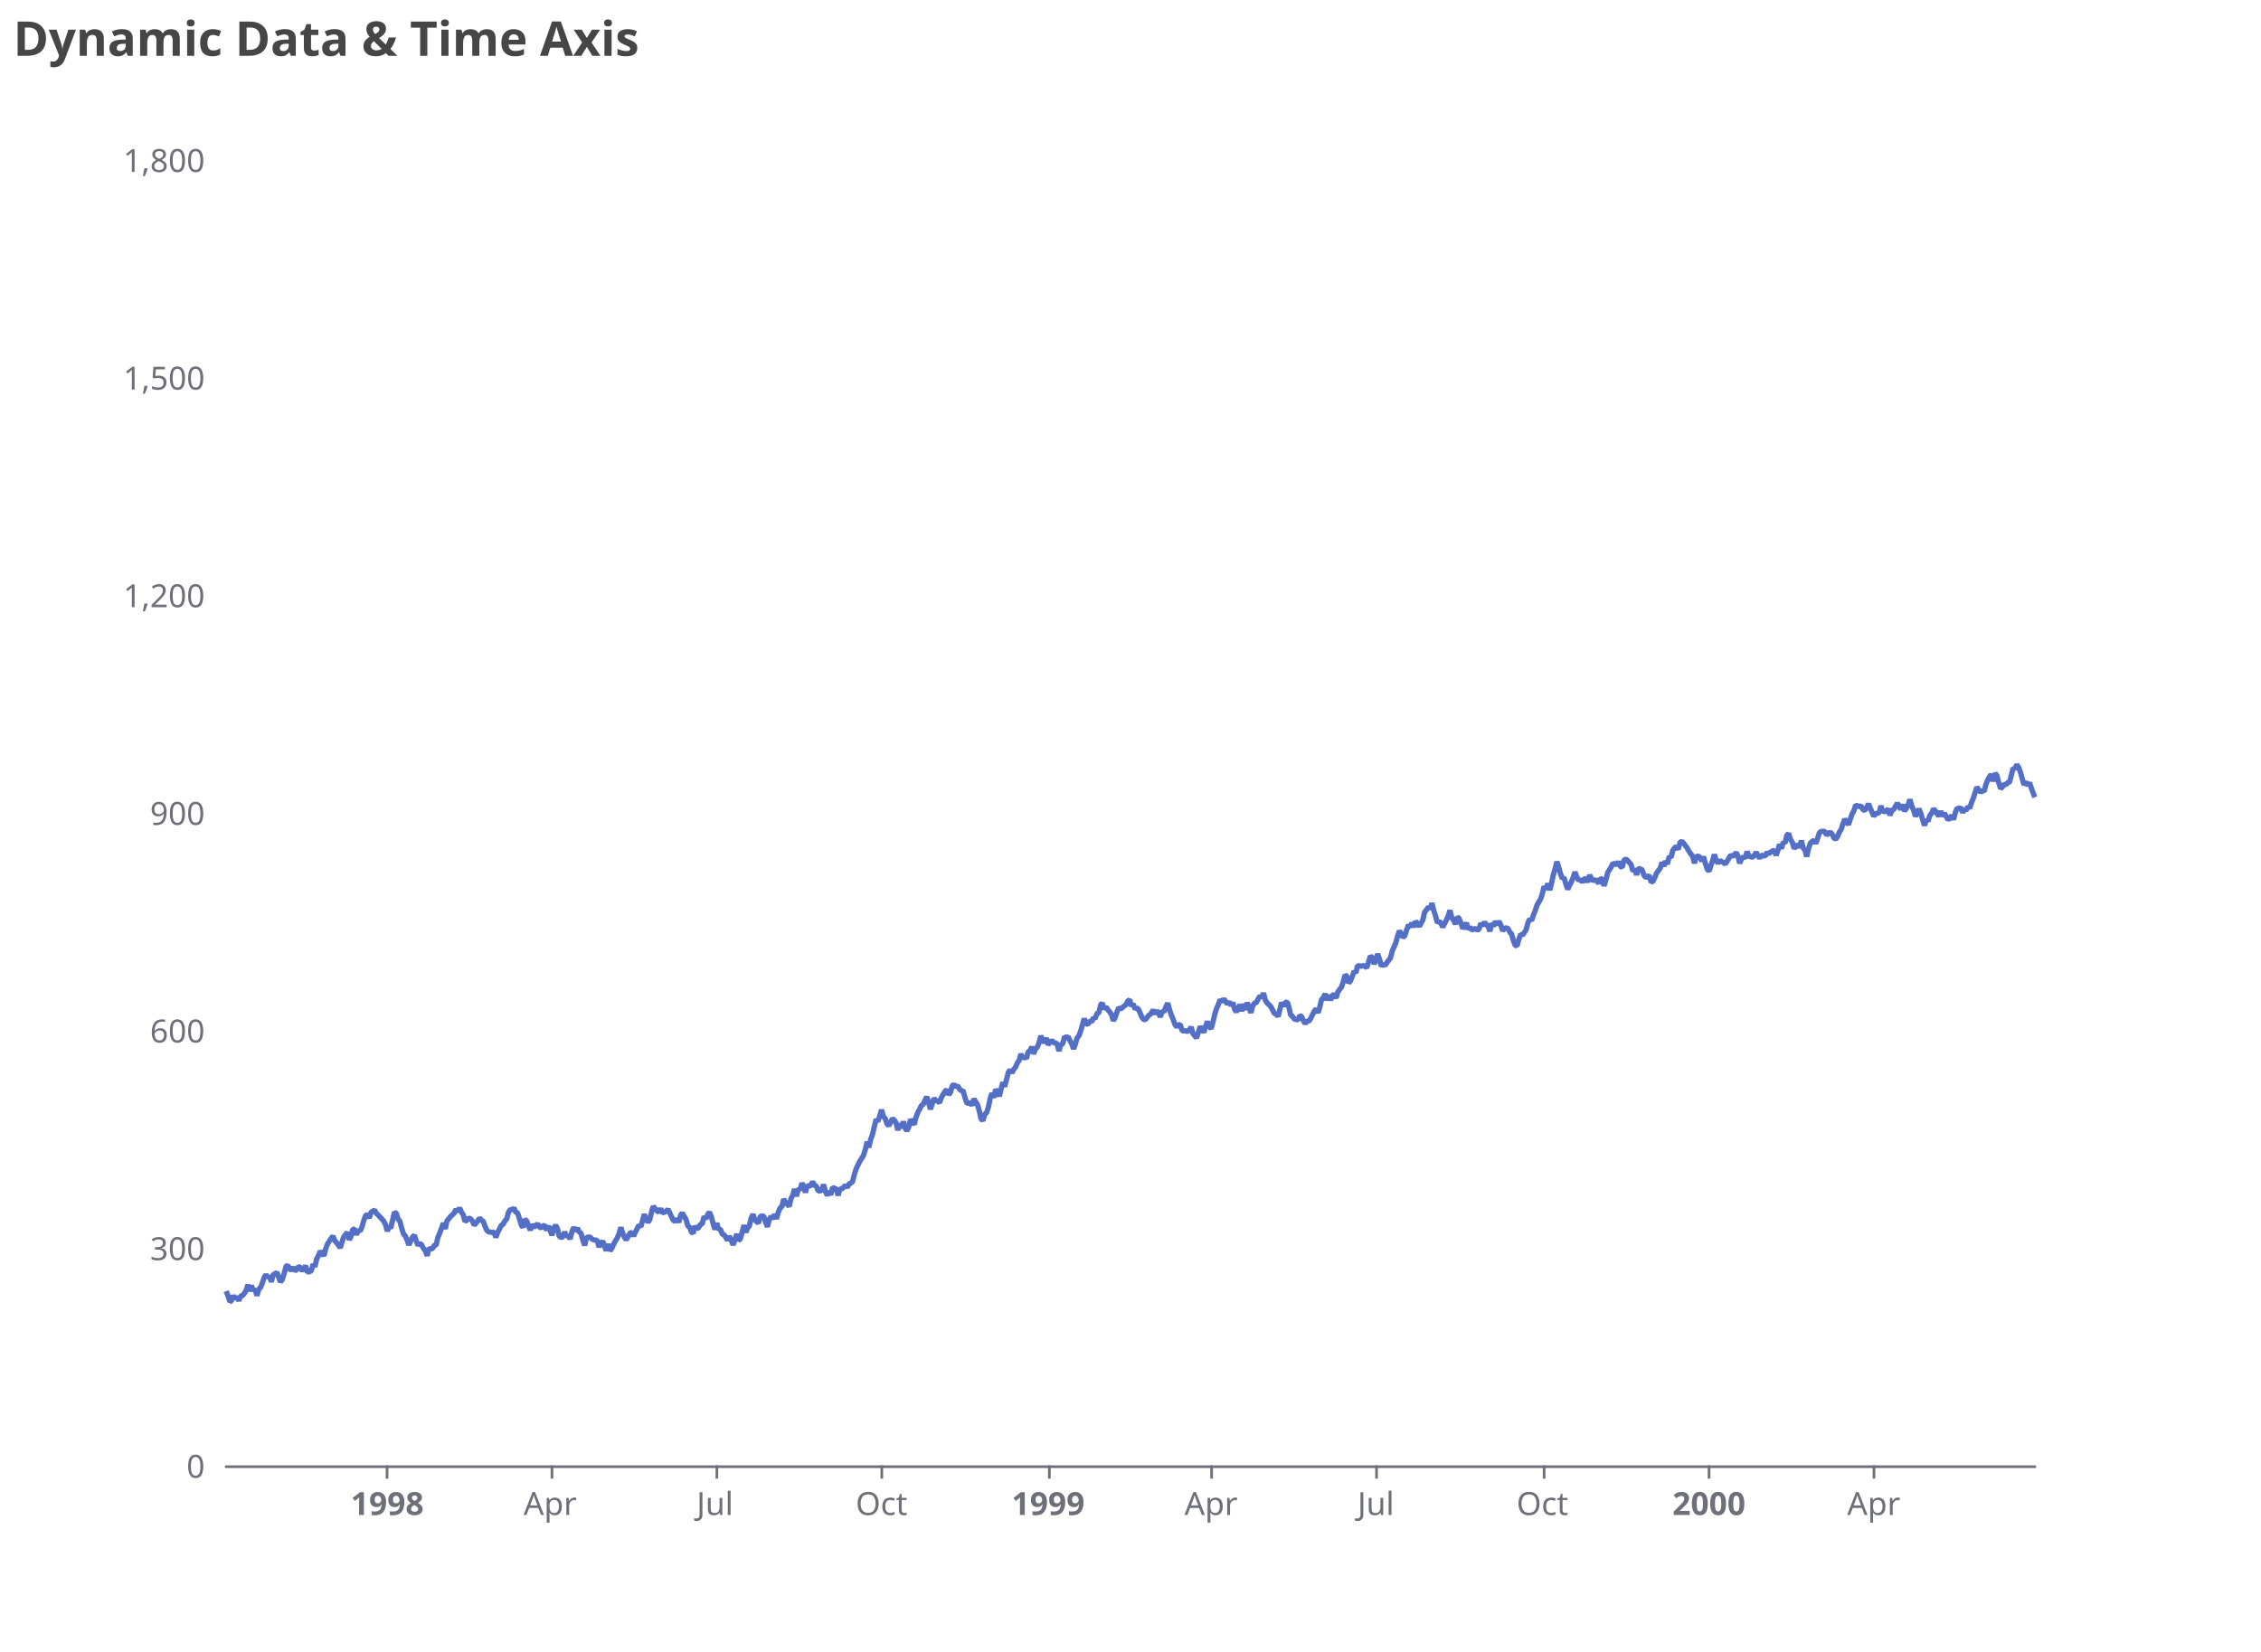
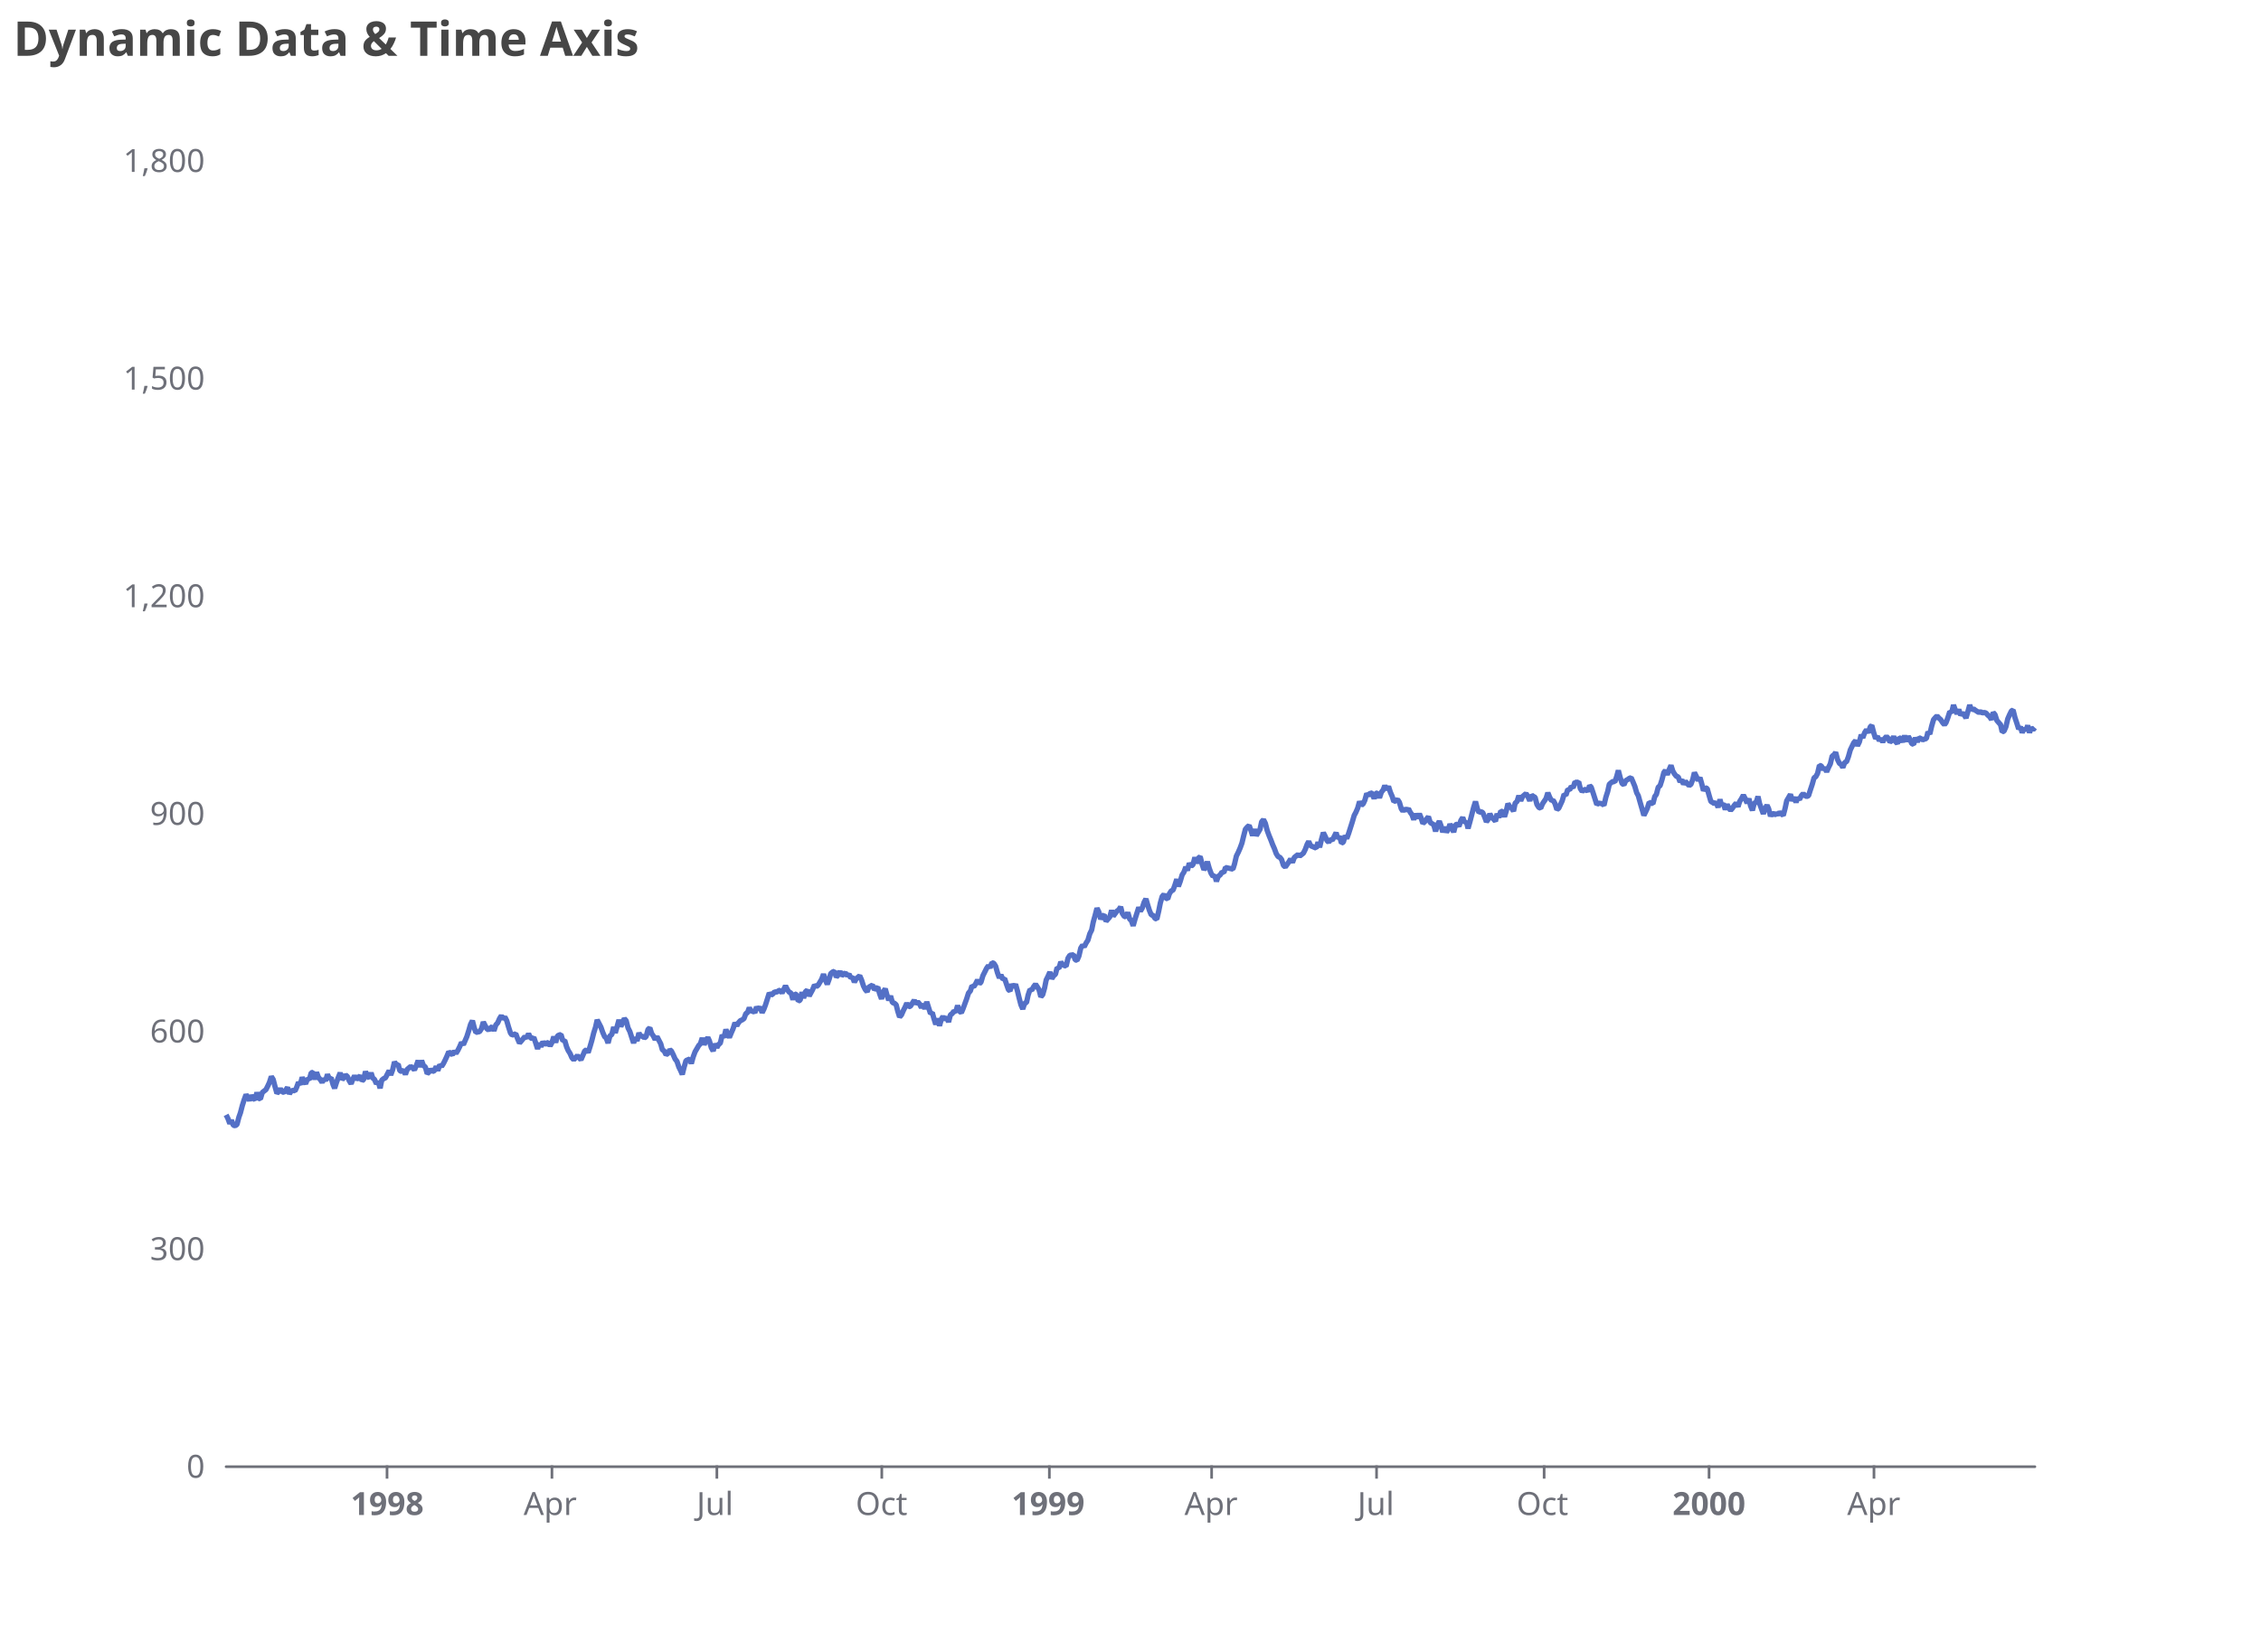
<svg xmlns="http://www.w3.org/2000/svg" width="850" height="621" version="1.1" baseProfile="full" viewBox="0 0 850 621">
  <rect width="850" height="621" x="0" y="0" fill="none" />
  <path d="M85 551.5L765 551.5" fill="transparent" stroke="#6E7079" stroke-linecap="round" class="zr0-cls-0" />
  <path d="M145.5 551L145.5 556" fill="transparent" stroke="#6E7079" class="zr0-cls-0" />
  <path d="M207.5 551L207.5 556" fill="transparent" stroke="#6E7079" class="zr0-cls-0" />
  <path d="M269.5 551L269.5 556" fill="transparent" stroke="#6E7079" class="zr0-cls-0" />
  <path d="M331.5 551L331.5 556" fill="transparent" stroke="#6E7079" class="zr0-cls-0" />
  <path d="M394.5 551L394.5 556" fill="transparent" stroke="#6E7079" class="zr0-cls-0" />
  <path d="M455.5 551L455.5 556" fill="transparent" stroke="#6E7079" class="zr0-cls-0" />
  <path d="M517.5 551L517.5 556" fill="transparent" stroke="#6E7079" class="zr0-cls-0" />
  <path d="M580.5 551L580.5 556" fill="transparent" stroke="#6E7079" class="zr0-cls-0" />
  <path d="M642.5 551L642.5 556" fill="transparent" stroke="#6E7079" class="zr0-cls-0" />
  <path d="M704.5 551L704.5 556" fill="transparent" stroke="#6E7079" class="zr0-cls-0" />
  <text dominant-baseline="central" text-anchor="end" style="font-size:12px;font-family:sans-serif;" transform="translate(77 551)" fill="#6E7079">0</text>
  <text dominant-baseline="central" text-anchor="end" style="font-size:12px;font-family:sans-serif;" transform="translate(77 469.1667)" fill="#6E7079">300</text>
  <text dominant-baseline="central" text-anchor="end" style="font-size:12px;font-family:sans-serif;" transform="translate(77 387.3333)" fill="#6E7079">600</text>
  <text dominant-baseline="central" text-anchor="end" style="font-size:12px;font-family:sans-serif;" transform="translate(77 305.5)" fill="#6E7079">900</text>
  <text dominant-baseline="central" text-anchor="end" style="font-size:12px;font-family:sans-serif;" transform="translate(77 223.6667)" fill="#6E7079">1,200</text>
  <text dominant-baseline="central" text-anchor="end" style="font-size:12px;font-family:sans-serif;" transform="translate(77 141.8333)" fill="#6E7079">1,500</text>
  <text dominant-baseline="central" text-anchor="end" style="font-size:12px;font-family:sans-serif;" transform="translate(77 60)" fill="#6E7079">1,800</text>
  <text dominant-baseline="central" text-anchor="middle" style="font: normal normal 12px sans-serif" y="6" transform="translate(206.8418 559)" fill="#6E7079">Apr</text>
  <text dominant-baseline="central" text-anchor="middle" style="font: normal normal 12px sans-serif" y="6" transform="translate(268.7838 559)" fill="#6E7079">Jul</text>
  <text dominant-baseline="central" text-anchor="middle" style="font: normal normal 12px sans-serif" y="6" transform="translate(331.4064 559)" fill="#6E7079">Oct</text>
  <text dominant-baseline="central" text-anchor="middle" style="font: normal normal 12px sans-serif" y="6" transform="translate(455.2903 559)" fill="#6E7079">Apr</text>
  <text dominant-baseline="central" text-anchor="middle" style="font: normal normal 12px sans-serif" y="6" transform="translate(517.2322 559)" fill="#6E7079">Jul</text>
  <text dominant-baseline="central" text-anchor="middle" style="font: normal normal 12px sans-serif" y="6" transform="translate(579.8549 559)" fill="#6E7079">Oct</text>
  <text dominant-baseline="central" text-anchor="middle" style="font: normal normal 12px sans-serif" y="6" transform="translate(704.4194 559)" fill="#6E7079">Apr</text>
  <text dominant-baseline="central" text-anchor="middle" style="font-size:12px;font-family:sans-serif;font-weight:bold;" y="6" transform="translate(145.5806 559)" fill="#6E7079">1998</text>
  <text dominant-baseline="central" text-anchor="middle" style="font-size:12px;font-family:sans-serif;font-weight:bold;" y="6" transform="translate(394.029 559)" fill="#6E7079">1999</text>
  <text dominant-baseline="central" text-anchor="middle" style="font-size:12px;font-family:sans-serif;font-weight:bold;" y="6" transform="translate(642.4775 559)" fill="#6E7079">2000</text>
  <g clip-path="url(#zr0-c0)">
-     <path d="M85 485.5L85.7 487.2L86.4 489.4L87 489.1L87.7 487.2L88.4 488.3L89.1 487.7L89.8 489.1L90.4 487.4L91.1 487.2L91.8 486.4L92.5 485.3L93.2 483.1L93.8 485.5L94.5 483.4L95.2 485.3L95.9 484.7L96.6 487.2L97.3 484.7L97.9 484.2L98.6 482.5L99.3 480.4L100 479.3L100.7 480.4L101.3 479.8L102 482L102.7 479.3L103.4 479L104.1 478.4L104.7 480.1L105.4 482L106.1 481.2L106.8 479L107.5 476.3L108.1 475.7L108.8 477.1L109.5 477.6L110.2 476.5L110.9 477.9L111.5 477.4L112.2 476.3L112.9 476.5L113.6 477.9L114.3 476.8L114.9 476L115.6 478.4L117 477.9L117.7 475.4L118.4 476.3L119 473.5L119.7 472.2L120.4 470.5L121.1 471.3L121.8 472.2L122.4 469.7L123.1 467.8L124.5 465.6L125.2 464.8L125.8 466.4L127.2 468.1L127.9 469.2L128.6 467L129.2 465.1L130.6 463.4L131.3 466.2L132 464.8L132.6 462.3L133.3 462.1L134 464.3L134.7 462.6L135.4 462.9L136.1 461.3L136.7 459.1L137.4 457.2L138.1 456.6L138.8 458L139.5 455.8L140.8 455L141.5 456.3L142.2 456.9L143.5 458.3L144.2 459.1L144.9 460.4L145.6 462.9L146.3 461.3L146.9 461.8L147.6 458.8L148.3 455.8L149 456.3L149.7 458.5L150.3 459.1L151 461.8L151.7 464L152.4 464.8L153.1 466.4L153.7 468.1L155.1 465.1L155.8 464.5L156.5 466.7L157.2 468.3L157.8 467.5L158.5 468.1L159.2 469.4L159.9 470.3L160.6 472.2L161.2 469.4L161.9 469.7L162.6 469.4L163.3 468.3L164 468.1L164.6 465.3L165.3 463.7L166 461.8L166.7 459.9L167.4 462.1L168 459.1L168.7 458.3L169.4 457.4L170.8 456.1L171.4 454.7L172.1 455.5L172.8 454.2L173.5 455.8L174.2 456.9L174.8 459.3L175.5 458.8L176.2 458L176.9 458.3L177.6 459.1L178.3 460.7L179.6 459.1L180.3 458L181 458.8L181.7 459.3L182.3 461L183 462.6L183.7 463.2L185.1 463.4L185.7 463.2L186.4 465.3L187.1 463.4L188.5 460.7L189.1 460.4L189.8 459.1L190.5 458.3L191.2 455.8L191.9 454.7L192.5 455L193.2 454.2L193.9 455.8L194.6 456.1L195.3 458.3L196 460.7L196.6 461.5L197.3 458.5L198 459.1L198.7 461L199.4 462.6L200 460.4L200.7 461.5L202.1 460.2L202.8 461.3L203.4 461.8L204.1 461L204.8 460.7L205.5 462.6L206.2 461L206.8 462.6L207.5 464.5L208.2 461.8L208.9 460.7L209.6 462.1L210.2 464.8L210.9 465.3L211.6 465.1L212.3 463.2L213 465.1L213.6 464.5L214.3 465.9L215 463.2L215.7 461.5L216.4 462.9L217.1 461.8L217.7 463.2L218.4 463.7L219.1 466.2L219.8 468.3L220.5 465.3L221.8 465.1L222.5 465.9L223.2 466.2L224.5 466.4L225.2 468.9L225.9 467.5L226.6 466.7L227.3 468.6L227.9 470.3L228.6 467.8L229.3 470.3L230 469.4L230.7 467.8L231.3 466.7L232 465.6L232.7 464L233.4 461.5L234.1 463.7L234.7 465.1L235.4 466.2L236.8 463.7L237.5 463.4L238.2 464.8L238.8 463.4L240.2 460.7L240.9 461.3L241.6 458.8L242.2 456.6L242.9 458.3L243.6 459.6L244.3 458.5L245 455.5L245.6 453.6L247 455.3L247.7 455.8L248.4 454.4L249 456.1L249.7 455.8L250.4 455.5L251.1 454.7L251.8 456.1L252.4 457.4L253.1 458.8L253.8 459.3L254.5 458.3L255.2 459.6L255.9 456.9L256.5 456.1L257.2 457.4L257.9 458.5L258.6 461L259.3 461.5L259.9 463.2L260.6 463.7L261.3 461L262 462.1L262.7 461.5L263.3 460.4L264 460.2L264.7 457.4L265.4 458.3L266.1 456.6L266.7 455.8L267.4 457.4L268.1 460.2L268.8 462.3L269.5 459.9L270.1 462.3L270.8 462.1L271.5 464L272.2 464.3L272.9 465.3L273.5 466.4L274.2 464.8L274.9 466.4L275.6 468.1L276.3 466.2L277 464L277.6 466.4L278.3 465.9L279 463.4L279.7 460.7L280.4 463.4L281 461.8L281.7 461L282.4 458L283.1 456.6L283.8 458.8L284.4 459.3L285.1 459.9L285.8 457.4L286.5 457.2L287.2 457.4L287.8 459.6L288.5 461.3L289.2 458.5L289.9 457.4L290.6 458.3L291.2 456.6L291.9 458.3L292.6 455.8L293.3 454.2L294 453.6L294.6 450.9L295.3 452L296.7 453.6L297.4 450.6L298.1 449.3L298.7 447.1L299.4 449.8L300.1 447.1L300.8 447.3L301.5 444.9L302.1 446L302.8 448.4L303.5 445.7L304.2 446L304.9 445.7L305.5 444.3L306.2 445.7L306.9 446L307.6 447.9L308.9 447.6L309.6 445.4L310.3 447.9L311 449.5L311.7 447.9L312.3 449.3L313 446.5L313.7 446.8L314.4 447.1L315.1 449.5L315.8 446.8L316.4 447.1L317.1 446.5L317.8 445.7L318.5 446.5L319.2 445.2L319.8 444.9L320.5 444.3L321.2 441.6L321.9 439.4L323.2 436.7L323.9 435.6L324.6 434.5L325.3 432.3L326 429.3L326.6 431.5L327.3 428.5L328 426.6L328.7 423.6L329.4 420.9L330 421.7L330.7 419.8L331.4 417.3L332.1 419.8L332.8 420.6L333.4 422.5L334.1 423.3L334.8 422L335.5 420.6L336.2 421.2L336.9 422.2L337.5 425L338.2 422.5L338.9 424.2L339.6 421.7L340.3 424.2L340.9 425.2L341.6 423.9L342.3 420.9L343 422L343.7 422.8L344.3 420.3L345 418.4L345.7 417.1L346.4 415.7L347.1 415.2L347.7 413.8L348.4 412.4L349.1 414.6L349.8 417.1L350.5 414.9L351.1 413L351.8 413.8L352.5 414.1L353.2 414.6L353.9 412.7L355.2 410.5L355.9 409.7L356.6 411.6L357.3 410.8L358 408.3L358.6 407.8L359.3 408.6L360 408.3L360.7 409.4L361.4 410.2L362 410L362.7 412.4L363.4 414.6L364.1 414.9L364.8 414.6L365.4 415.7L366.1 413.2L367.5 415.4L368.2 417.9L368.8 420.6L369.5 421.4L370.2 419L370.9 418.4L371.6 416.2L372.2 413.2L372.9 411.1L373.6 412.7L374.3 409.7L375 410.5L375.7 412.2L376.3 409.7L377 407L377.7 408.6L378.4 405.9L379.1 403.2L379.7 402.3L380.4 403.4L381.1 402.1L381.8 401.2L382.5 399.6L383.1 398.8L383.8 396.3L384.5 398L385.2 397.4L385.9 398L386.5 395.5L387.2 395.2L387.9 393.6L388.6 396.3L389.3 394.2L389.9 393.9L390.6 392.2L391.3 389.5L392 391.2L392.7 392L393.3 390.3L394 392.8L395.4 391.2L396.1 392L396.8 392.2L397.4 392.5L398.1 395.2L398.8 392.8L399.5 392.5L400.2 389.8L400.8 390.1L401.5 389.8L402.2 391.2L402.9 392.5L403.6 394.4L404.2 392.8L404.9 390.3L405.6 389.5L406.3 387.6L407 385.2L407.6 383L408.3 384.9L409 385.2L409.7 383.8L410.4 384.3L411 382.7L411.7 383L412.4 381.1L413.1 380.8L413.8 377.8L414.4 377.2L415.1 379.4L415.8 378.6L416.5 379.7L417.2 380.5L417.9 381.6L418.5 383.8L419.2 382.7L419.9 380.5L420.6 378.9L421.3 379.4L421.9 378.9L422.6 378.3L423.3 377.8L424 376.4L424.7 375.9L425.3 378.3L426 377.5L426.7 379.4L427.4 378.9L428.1 379.7L428.7 381.1L429.4 382.7L430.1 383.5L430.8 383.2L431.5 382.2L432.1 381.6L432.8 381.1L433.5 379.7L434.2 381.3L434.9 380L435.6 381.1L436.2 382.4L436.9 380.2L437.6 380.5L438.3 378.6L439 377.2L439.6 379.4L440.3 381.6L441 383.2L441.7 385.2L442.4 386.2L443 385.4L443.7 385.2L444.4 387.6L445.8 387.6L446.4 387.9L447.1 387.3L447.8 386.2L448.5 388.7L449.2 389.5L449.8 390.3L450.5 388.2L451.2 386L452.6 388.2L453.2 386L453.9 384.1L454.6 386L455.3 386.8L456 384.3L456.7 381.3L457.3 379.4L458 377.8L458.7 375.9L459.4 376.7L460.1 375.6L461.4 377.5L462.1 376.7L462.8 378.1L463.5 377L464.1 379.4L464.8 380.5L465.5 379.1L466.2 377.8L466.9 380.2L467.5 377.5L468.2 379.7L468.9 377L469.6 379.1L470.3 380.8L470.9 378.3L471.6 377.2L472.3 377L473 375.6L473.7 374.5L474.3 375.3L475 373.4L475.7 376.1L476.4 377.2L477.1 377.8L477.8 378.6L478.4 379.7L479.1 381.1L479.8 381.3L480.5 382.2L481.2 379.4L481.8 377L482.5 378.3L483.2 377L483.9 376.7L484.6 378.9L485.2 381.6L485.9 382.2L486.6 383.2L488 383.5L488.6 381.9L489.3 382.2L490 383.8L490.7 384.9L491.4 383.8L492 384.1L492.7 383L493.4 381.6L494.1 380.2L494.8 379.4L495.5 380.8L496.1 378.9L496.8 375.9L497.5 375.1L498.2 373.7L498.9 376.1L499.5 374.2L500.2 376.1L500.9 374.2L501.6 374L502.3 375.3L502.9 373.1L503.6 372.1L504.3 371.2L505 369.1L505.7 366.6L506.3 367.1L507 369.6L507.7 368.8L508.4 367.1L509.1 365.2L509.7 365.8L510.4 363.1L511.8 363.3L512.5 363.1L513.1 363.3L513.8 363.9L514.5 361.7L515.2 359.5L515.9 360.1L516.6 362.5L517.2 361.1L517.9 358.7L518.6 360.6L519.3 363.3L520 362.5L520.6 363.1L522 361.1L522.7 360.3L523.4 357.6L524 356.2L524.7 354.6L525.4 352.1L526.1 350L527.4 352.4L528.1 351.9L528.8 349.7L529.5 347.8L530.2 348.6L530.8 347L531.5 348.6L532.2 346.4L533.6 348.3L534.9 345.9L535.6 342.9L536.3 342.1L537 341L537.7 341.8L538.3 339.6L539 342.3L539.7 344.5L540.4 347L541.1 346.4L541.7 347.2L542.4 348.6L543.1 347.2L543.8 345.9L544.5 344.2L545.1 342.3L545.8 345.1L546.5 346.1L547.2 347.5L547.9 344.8L548.5 345.3L549.2 347L549.9 349.1L550.6 348.3L551.3 347L551.9 349.4L552.6 348.6L553.3 349.7L554.7 349.1L555.4 349.7L556 349.4L556.7 347.2L557.4 348.1L558.1 346.7L558.8 347.8L559.4 348.1L560.1 350.2L560.8 347.2L561.5 348.3L562.2 346.4L562.8 347.8L563.5 346.4L564.2 347.8L564.9 350L565.6 349.1L566.2 348.9L566.9 349.1L567.6 350.5L568.3 351.3L569 353.8L569.6 355.4L570.3 355.7L571 353.2L571.7 351.3L572.4 351.6L573.7 349.7L574.4 347L575.1 345.6L575.8 346.1L576.5 344L577.1 342.6L577.8 340.4L579.2 338L579.9 335.8L580.5 333.3L581.2 334.4L581.9 332.2L582.6 334.7L583.3 332L583.9 329.2L584.6 326.8L585.3 324L586 326.2L586.7 328.7L587.3 330.3L588 330L588.7 332.5L589.4 334.4L590.1 332.8L590.7 331.7L591.4 330L592.1 327.9L592.8 329.8L593.5 331.1L594.1 330.6L594.8 331.7L595.5 330.6L596.2 330.3L596.9 331.7L597.6 329L598.2 330.3L598.9 331.1L599.6 330.9L600.3 331.1L601 332.2L601.6 330.3L602.3 330.6L603 333.1L603.7 330.9L604.4 328.1L605.7 326L606.4 324.6L607.1 324.9L607.8 325.1L608.4 324L609.1 325.7L609.8 326.2L610.5 323.5L611.2 323L611.8 323.5L612.5 324.3L613.2 325.1L613.9 327.6L614.6 326.8L615.3 329L615.9 326.5L617.3 327L618 329L618.7 330L620 329.2L620.7 331.7L621.4 331.4L622.1 330L622.7 328.4L624.1 326.5L624.8 324.3L625.5 325.7L626.1 323.8L626.8 324.9L627.5 322.1L628.2 322.4L628.9 319.7L629.5 318.9L630.2 318.3L630.9 319.4L631.6 316.7L632.3 316.4L632.9 317L634.3 318.9L635 320.2L636.4 322.1L637 324.6L637.7 322.1L638.4 321.9L639.1 322.4L639.8 323.8L640.4 322.1L641.1 324.6L641.8 326.8L642.5 327.6L643.2 325.4L643.8 323.8L644.5 321.3L645.2 323.5L645.9 324.6L646.6 323.5L647.2 324L647.9 324.3L648.6 324.9L649.3 323.8L650.6 321.6L651.3 321.9L652 321.6L652.7 320.5L653.4 322.1L654 324.6L654.7 323L655.4 322.1L656.1 322.7L656.8 320.2L657.5 321.9L658.1 322.1L658.8 322.4L659.5 321.6L660.2 320.5L661.5 322.7L662.2 321.6L663.6 321.9L664.3 320.5L664.9 321L666.3 320L667 319.7L667.7 321.6L668.3 320L669 317.5L669.7 319.1L670.4 316.7L671.1 317L671.7 314.2L672.4 313.4L673.1 315.6L673.8 316.7L674.5 319.1L675.2 318L675.8 317.8L676.5 318.6L677.2 316.1L677.9 318.9L678.6 319.7L679.2 322.1L679.9 319.1L680.6 317L681.3 316.4L682 315.9L682.6 317.2L683.3 315.3L684 313.1L684.7 312.6L686 312.6L686.7 314L687.4 313.4L688.1 312.9L688.8 313.7L689.4 315L690.1 315.6L690.8 314.5L691.5 312.9L692.2 311.8L692.8 309.9L693.5 308L694.2 309L694.9 310.1L695.6 308L696.3 306L696.9 305L697.6 302.8L698.3 303L699 303.3L699.7 303L700.3 304.4L701 304.7L701.7 303.9L702.4 302.2L703.1 303.9L703.7 305.2L704.4 306.9L705.1 306L705.8 305.8L706.5 305.5L707.1 303L707.8 305L708.5 305.2L709.2 305L709.9 304.1L710.5 306.6L711.2 304.7L711.9 304.4L713.3 302L714.6 304.4L715.3 302.5L716 305L716.7 303.9L717.4 302.5L718 300.6L718.7 303L719.4 304.7L720.1 306.9L720.8 305.8L721.4 304.1L722.1 305.8L722.8 308.2L723.5 310.4L724.2 308.2L724.8 308.8L725.5 306.6L726.2 305.8L726.9 304.1L727.6 305L728.9 306.9L729.6 305L730.3 306.9L731 305.8L731.6 306.9L732.3 308.2L733 307.7L733.7 306.6L734.4 308.2L735.1 305.5L735.7 303.9L736.4 304.1L737.1 303.6L737.8 305.5L738.5 304.4L739.1 304.7L739.8 303.3L740.5 303.9L741.2 301.7L741.9 300L742.5 298.1L743.2 296L744.6 297.9L745.3 297.3L745.9 297.6L746.6 294.9L747.3 293.2L748 291.9L748.7 291.3L749.3 293.8L750 290.8L750.7 291.6L751.4 294.3L752.1 296.5L752.7 296L753.4 294.9L754.1 295.1L754.8 294.3L755.5 294L756.2 291.3L756.8 288.9L757.5 289.1L758.2 287.5L758.9 288.6L759.6 290.5L760.2 292.7L760.9 295.1L761.6 294L762.3 295.4L763 294.3L763.6 296.2L764.3 298.1L765 299.8" fill="transparent" stroke="#5470c6" stroke-width="2" stroke-linejoin="bevel" class="zr0-cls-3" />
+     <path d="M85 419.2L85.7 420.6L86.4 422.5L87 421.2L87.7 423.1L88.4 423.3L89.1 422.8L89.8 420.1L90.4 418.4L91.1 415.7L91.8 413.5L92.5 411.6L93.2 412.7L93.8 413.8L94.5 411.9L95.2 413L95.9 413.5L96.6 410.8L97.3 413L97.9 413.2L98.6 410.8L100 409.7L100.7 408.3L101.3 407L102 404.8L102.7 405.9L103.4 408.6L104.1 411.1L104.7 410.5L105.4 409.4L106.1 410.5L106.8 410.8L108.1 408.9L108.8 411.3L109.5 410.2L110.2 410L110.9 410.2L111.5 408.9L112.2 407L112.9 407.8L113.6 405.1L114.3 406.7L114.9 407.5L115.6 405.6L116.3 405.9L117 403.4L117.7 403.2L118.4 405.9L119 403.2L119.7 405.1L120.4 405.9L121.1 407L121.8 405.6L122.4 406.4L123.1 404L123.8 405.6L124.5 405.3L125.2 407.8L125.8 409.2L126.5 407L127.2 405.1L127.9 403.4L128.6 405.9L129.2 405.3L129.9 404.2L130.6 404.8L131.3 406.4L132 407.5L132.6 405.9L133.3 404.5L134 405.9L135.4 404.5L136.1 406.4L136.7 405.9L137.4 402.9L138.1 404.8L138.8 405.3L139.5 403.4L140.1 405.3L140.8 405.9L141.5 407.5L142.2 406.7L142.9 409.2L143.5 406.2L144.2 405.6L144.9 405.3L146.3 402.6L146.9 404.2L147.6 402.3L148.3 399.3L149 400.4L149.7 400.2L150.3 402.6L151 402.9L151.7 402.3L152.4 404L153.1 402.1L154.4 401L155.1 401.5L155.8 402.3L156.5 400.7L157.2 398.8L157.8 401.2L158.5 398.8L159.2 400.7L159.9 401.2L160.6 403.7L161.2 403.2L161.9 402.1L162.6 402.9L163.3 402.6L164 401L164.6 402.6L165.3 400.4L166 401L166.7 399.9L167.4 398.5L168 397.2L168.7 395.5L169.4 396.1L170.1 396.6L170.8 395.2L171.4 396.1L172.1 395L172.8 393.6L173.5 392L174.2 392.8L175.5 389.8L176.2 387.6L176.9 385.2L177.6 383.8L178.3 386.5L178.9 388.2L180.3 387.9L181 386.8L181.7 384.3L183 386.8L183.7 387.3L184.4 386.5L185.1 386L185.7 387.6L186.4 385.4L187.1 384.6L187.8 383L188.5 381.9L189.1 383.2L189.8 382.4L190.5 383.8L191.2 386.2L191.9 388.4L192.5 389.2L193.2 389L193.9 388.7L194.6 390.6L195.3 392.2L196 391.4L197.3 389.8L198 390.3L198.7 388.7L199.4 390.1L200 390.6L200.7 390.1L201.4 392.2L202.1 394.4L202.8 392.2L203.4 393.6L204.1 391.7L204.8 392.8L205.5 392.2L206.2 392L206.8 393.3L207.5 392L208.2 389.8L208.9 392L209.6 389.5L210.2 389.2L210.9 389L211.6 391.4L212.3 391.2L213 393.6L213.6 395L214.3 396.1L215 397.7L215.7 398.5L217.1 396.9L217.7 397.7L218.4 398.5L219.1 396.9L219.8 395.2L220.5 394.7L221.1 395.8L221.8 393.6L222.5 391.2L223.2 388.4L223.9 386.2L224.5 383.5L225.9 386.2L226.6 388.2L227.3 389.8L227.9 390.3L228.6 392.2L229.3 389.5L230 389L230.7 386.2L231.3 388.4L232 386L232.7 383.5L233.4 386L234.7 383L235.4 383.8L236.1 386.5L236.8 387.9L237.5 390.1L238.2 392.2L238.8 390.1L239.5 391.4L240.2 388.4L240.9 389.8L241.6 389.5L242.2 390.3L242.9 389.8L243.6 387.1L244.3 386.5L245 388.7L245.6 389.5L246.3 390.9L247 389.8L248.4 392.5L249 394.7L249.7 395.2L250.4 396.6L251.1 396.1L251.8 394.7L252.4 395.2L253.1 396.6L253.8 398.2L254.5 399.1L255.2 401.2L255.9 402.6L256.5 404L257.2 401.2L257.9 398.8L258.6 398.5L259.3 398.2L259.9 399.9L260.6 397.4L261.3 395.5L262.7 393.1L263.3 392.5L264 390.3L264.7 392.8L265.4 391.4L266.1 390.1L266.7 391.4L267.4 393.9L268.1 395.2L268.8 392.5L269.5 393.9L270.1 392.8L270.8 392.2L271.5 389.2L272.2 390.1L272.9 387.1L273.5 388.7L274.2 390.1L274.9 388.4L275.6 386.8L276.3 384.6L277 385.7L277.6 384.6L278.3 383.8L279 383.5L279.7 383L280.4 381.1L281 380.8L281.7 378.9L282.4 380.5L283.1 380L283.8 380.8L284.4 378.6L285.1 379.7L285.8 378.6L286.5 380.8L287.2 379.4L287.8 377.8L288.5 375.6L289.2 373.4L289.9 374.2L290.6 373.7L291.2 372.9L291.9 373.1L292.6 372.6L293.3 372.3L294 373.4L295.3 370.7L296 372.1L296.7 373.1L297.4 373.4L298.1 375.9L298.7 373.7L299.4 374L300.1 376.4L300.8 376.1L301.5 373.1L302.1 375.3L302.8 372.9L303.5 372.3L304.2 374.5L305.5 372.1L306.2 370.4L306.9 371L307.6 370.4L308.9 368.2L309.6 366.3L310.3 368.5L311 370.1L311.7 368.2L312.3 366.1L313 365.5L313.7 365.2L314.4 367.4L315.1 366.6L315.8 365.2L316.4 366.9L317.1 366.3L317.8 365.8L318.5 366.9L319.2 366.3L319.8 367.7L320.5 367.4L321.2 369.3L321.9 368L323.2 366.9L323.9 368.5L324.6 370.7L325.3 372.1L326 372.9L326.6 371.2L328 370.4L328.7 372.1L330 371.2L330.7 373.7L331.4 375.6L332.1 372.9L332.8 371.8L333.4 374L334.1 376.1L334.8 374.5L335.5 377L336.2 377.2L336.9 377.8L337.5 380.2L338.2 382.4L338.9 381.6L339.6 380L340.3 378.6L340.9 377.2L341.6 378.6L342.3 378.3L343.7 376.1L344.3 377.5L345 376.7L345.7 377.5L346.4 378.9L347.1 377.5L347.7 379.4L348.4 376.7L349.1 378.9L349.8 381.1L350.5 380.8L351.1 383L351.8 385.2L352.5 383L353.2 385.7L353.9 383.2L354.5 382.2L355.2 383.5L355.9 382.4L356.6 384.3L357.3 381.6L358 381.1L358.6 380.2L359.3 380.5L360 378.1L360.7 380.2L361.4 380.8L362 379.4L362.7 377.5L363.4 375.6L364.1 373.4L364.8 372.6L365.4 370.7L366.1 371L366.8 369.9L367.5 368.5L368.2 369.9L368.8 369.3L369.5 366.9L370.2 365.5L370.9 364.1L371.6 363.1L372.2 363.9L372.9 362L373.6 362.2L374.3 363.3L375 365.8L375.7 367.7L376.3 366.6L377 368.2L377.7 368L378.4 370.1L379.1 372.1L379.7 372.6L380.4 370.1L381.1 371.2L381.8 370.1L382.5 372.6L383.1 375.1L383.8 377.8L384.5 379.4L385.2 377.2L385.9 377L386.5 374.2L387.2 372.1L387.9 372.3L388.6 371L389.3 370.1L389.9 371L390.6 372.1L391.3 374.8L392 374L392.7 371.5L393.3 368.5L394 367.1L394.7 365.5L395.4 368L396.1 366.9L396.8 366.3L397.4 363.9L398.1 364.1L398.8 361.7L399.5 362.8L400.8 363.3L401.5 360.3L402.2 359.2L403.6 359L404.2 360.9L404.9 361.1L405.6 359.5L406.3 356.5L407 355.4L407.6 356L408.3 354.6L409 353.5L409.7 351.1L410.4 349.7L411 346.7L411.7 344.2L412.4 341.5L413.1 342.9L413.8 345.6L414.4 344.5L415.1 344L415.8 346.4L417.2 344.8L417.9 342.3L418.5 344.5L419.9 342.6L420.6 342.1L421.3 341L421.9 343.4L422.6 344.5L423.3 344.8L424 343.1L424.7 345.6L425.3 346.1L426 348.1L426.7 345.6L427.4 343.4L428.1 341.2L428.7 342.6L429.4 341.5L430.1 339.3L430.8 338L431.5 340.4L432.1 342.3L432.8 344L433.5 344.2L434.2 345.3L434.9 345.6L435.6 342.6L436.2 339.6L436.9 337.1L437.6 336.3L438.3 337.7L439 338L439.6 336.1L440.3 335L441 334.7L441.7 332.8L442.4 330.6L443 333.3L443.7 331.4L444.4 329L445.1 327.9L445.8 326L446.4 327.3L447.1 324.6L447.8 325.7L448.5 325.1L449.2 322.4L449.8 324.6L450.5 322.7L451.2 322.1L451.9 324.9L452.6 327L453.2 326.2L453.9 324L454.6 326.5L455.3 328.4L456 329.5L456.7 329.2L457.3 331.4L458 329.5L458.7 329L459.4 327.9L460.1 328.1L460.7 326.2L462.1 326.5L463.5 326.8L464.1 324.9L464.8 321.9L465.5 320.5L466.2 318.9L466.9 317L467.5 314.5L468.2 311.8L468.9 311L469.6 310.4L470.3 312.3L470.9 314.2L471.6 311.8L472.3 314.2L473.7 311.8L474.3 309L475 308.2L475.7 309.6L476.4 312.3L477.1 314.2L477.8 315.9L478.4 317.5L479.1 319.1L479.8 321L480.5 322.1L481.2 322.4L481.8 323.2L482.5 325.4L483.2 326L484.6 324L485.2 323L485.9 324.3L486.6 322.4L488 321.3L488.6 321.9L490 320.8L490.7 319.4L491.4 317.5L492 316.4L492.7 318L494.1 318.6L494.8 318.9L495.5 316.7L496.1 318.6L496.8 315.6L497.5 313.1L498.2 314.5L498.9 316.1L499.5 316.7L500.2 315.6L500.9 315.9L502.3 313.1L502.9 315.3L503.6 314.5L504.3 317L505 316.7L505.7 314.2L506.3 315.3L507 313.4L507.7 311.2L508.4 309L509.1 306.6L509.7 305.5L510.4 303.9L511.1 301.4L511.8 302.8L512.5 302.2L513.1 300.9L513.8 298.4L514.5 299.2L515.2 298.1L515.9 298.4L516.6 300.3L517.2 298.4L517.9 298.1L518.6 300L519.3 297.9L520 297L520.6 295.4L521.3 297L522 295.7L522.7 297.9L523.4 299.5L524 301.4L524.7 301.1L525.4 300.6L526.1 301.7L526.8 304.1L527.4 305L528.1 304.1L528.8 304.7L529.5 304.1L530.2 305.5L530.8 306.3L531.5 308.2L532.2 306L532.9 307.7L533.6 306L534.2 307.4L534.9 309.6L535.6 309L536.3 308L537 307.1L537.7 309.3L539 310.1L539.7 312.6L540.4 310.1L541.1 308.8L541.7 310.4L542.4 312.9L543.1 311L543.8 312.9L544.5 311.8L545.1 309.9L545.8 311.2L546.5 312.9L547.2 310.1L547.9 309.9L548.5 310.7L549.2 308.5L549.9 307.4L550.6 309.3L551.3 309L551.9 311.5L552.6 309L553.3 306.3L554 303.6L554.7 301.4L555.4 304.1L556 305.5L556.7 305.2L557.4 305.5L558.1 307.1L558.8 309L559.4 308.2L560.1 306L560.8 307.4L561.5 308L562.2 308.8L562.8 306L563.5 307.4L564.2 305L564.9 305.2L565.6 307.1L566.2 305.2L566.9 302.2L567.6 303.3L568.3 303.9L569 305L569.6 302L570.3 301.4L571 299.2L571.7 301.1L572.4 299.5L573.7 298.4L574.4 299.5L575.1 301.1L575.8 299L576.5 299.5L577.1 299.8L577.8 302.5L578.5 303.6L579.2 303.9L579.9 302.2L581.2 300.3L581.9 298.1L582.6 299.8L583.3 301.1L583.9 300.9L584.6 302.2L585.3 304.4L586 303.9L587.3 301.1L588 298.7L588.7 299L589.4 296.8L590.1 297L590.7 295.7L591.4 296.2L592.1 294L592.8 294.3L593.5 294L594.1 296.5L594.8 297.6L595.5 297L596.2 296.8L596.9 297.6L597.6 295.4L598.2 296L598.9 298.1L599.6 300.3L600.3 302.5L601 302L602.3 302.2L603 302.8L603.7 299.8L604.4 297.6L605 294.9L605.7 294.3L606.4 293.8L607.1 294L607.8 291.9L608.4 289.7L609.1 292.4L609.8 294.6L610.5 295.1L611.2 293.5L611.8 293.2L612.5 292.7L613.2 292.4L613.9 294L614.6 295.7L615.3 298.1L615.9 299.2L616.6 301.7L617.3 304.1L618 306.6L618.7 305.2L619.3 303.9L620 301.7L621.4 302.2L622.1 299.5L622.7 298.7L623.4 296L624.1 295.4L624.8 293.2L625.5 290.5L626.1 289.7L626.8 291.3L627.5 289.4L628.2 287.8L628.9 290L629.5 291L630.2 291.9L630.9 292.1L631.6 294L632.3 293.2L632.9 294.9L633.6 293.8L634.3 294.6L635 295.4L635.7 294.9L636.4 293L637 290.5L637.7 291.9L638.4 293.5L639.1 292.4L639.8 294.9L640.4 297.3L641.1 296.2L641.8 296.5L642.5 299L643.2 301.4L643.8 301.7L644.5 302.2L645.2 301.7L645.9 303.6L646.6 300.6L647.2 302.8L647.9 302.2L648.6 304.4L649.3 302.5L650 303.9L650.6 304.7L651.3 303.9L652 302.8L652.7 302L653.4 303.3L654 301.4L654.7 300.3L655.4 299L656.1 300.3L656.8 302L657.5 300.3L658.1 303L658.8 304.7L659.5 302L660.2 301.7L660.9 299.5L661.5 302.2L662.2 304.1L662.9 306L663.6 303.9L664.3 302.8L664.9 304.1L665.6 306.9L666.3 305.5L667 306.6L667.7 305.8L668.3 306.3L669 305.5L669.7 306L670.4 306.6L671.1 303.9L671.7 301.1L673.1 298.7L673.8 301.1L674.5 299.8L675.2 301.7L675.8 300L676.5 300.6L677.2 299.2L677.9 298.4L678.6 299.2L679.2 299.5L679.9 299.2L680.6 297L681.3 294.9L682 292.4L682.6 292.1L683.3 290.8L684 287.8L684.7 288L685.4 289.4L686 288.6L686.7 290.2L687.4 288.6L688.1 287.2L688.8 284.2L689.4 284L690.1 282.9L690.8 285.6L691.5 287L692.2 287.5L692.8 288.6L693.5 286.7L694.2 286.4L694.9 284.5L695.6 282L696.9 279.3L697.6 278.5L698.3 280.4L699 279L699.7 276.3L700.3 277.4L701 275.5L701.7 274.4L702.4 275.5L703.1 273.3L703.7 272.8L704.4 275.5L705.1 277.7L705.8 276.9L706.5 278.5L707.1 277.7L707.8 279L708.5 277.7L709.2 276.9L709.9 277.7L710.5 279L711.2 278.5L711.9 276.9L712.6 278.8L713.3 279.6L713.9 277.4L714.6 277.7L715.3 279L716 276.6L716.7 278.8L717.4 276.9L718 277.9L718.7 279.6L719.4 279.9L720.1 277.4L720.8 279L721.4 277.4L722.1 277.7L722.8 278.2L723.5 277.9L724.2 277.7L724.8 275.2L725.5 276L726.2 273L726.9 270.6L727.6 269.8L728.2 269.2L728.9 270L729.6 270.6L730.3 271.7L731 272.5L731.6 271.7L732.3 269.8L733 267.6L733.7 267.9L734.4 265.1L735.1 267L735.7 268.4L736.4 266.8L737.1 268.9L737.8 268.1L738.5 268.9L739.1 270L739.8 267.6L740.5 265.1L741.2 267L741.9 266.5L742.5 267L743.9 267.9L744.6 267.6L745.3 268.1L745.9 267.9L746.6 268.1L747.3 268.9L748 269.5L748.7 270.6L749.3 267.9L750 268.7L750.7 270.9L751.4 271.7L752.1 272.5L752.7 275.2L753.4 274.9L754.1 273.3L754.8 270.3L755.5 268.7L756.2 267.3L756.8 267L757.5 269.8L758.2 271.9L758.9 274.1L759.6 273.3L760.2 275.5L760.9 273.9L761.6 274.7L762.3 272.8L763 275.5L763.6 273.6L764.3 274.4L765 273.6" fill="transparent" stroke="#5470c6" stroke-width="2" stroke-linejoin="bevel" class="zr0-cls-3" />
  </g>
  <path d="M-5 -5l224.4 0l0 28l-224.4 0Z" transform="translate(5 5)" fill="rgb(0,0,0)" fill-opacity="0" stroke="#ccc" stroke-width="0" class="zr0-cls-0" />
  <text dominant-baseline="central" text-anchor="start" style="font-size:18px;font-family:sans-serif;font-weight:bold;" xml:space="preserve" y="9" transform="translate(5 5)" fill="#464646">Dynamic Data &amp; Time Axis</text>
  <defs>
    <clipPath id="zr0-c0">
      <path d="M84 59l682 0l0 493l-682 0Z" fill="#000" class="zr0-cls-1 zr0-cls-2" />
    </clipPath>
  </defs>
  <style>
.zr0-cls-0:hover {
pointer-events:none;
}
.zr0-cls-1 {
animation:zr0-ani-0 1s linear both;
}
.zr0-cls-2:hover {
cursor:pointer;
fill:rgba(0,0,0,1);
}
.zr0-cls-3:hover {
cursor:pointer;
}
@keyframes zr0-ani-0 {
0% {
d:path("M84 59l0 0l0 493l0 0Z");
}
100% {
d:path("M84 59l682 0l0 493l-682 0Z");
}
}


</style>
</svg>
